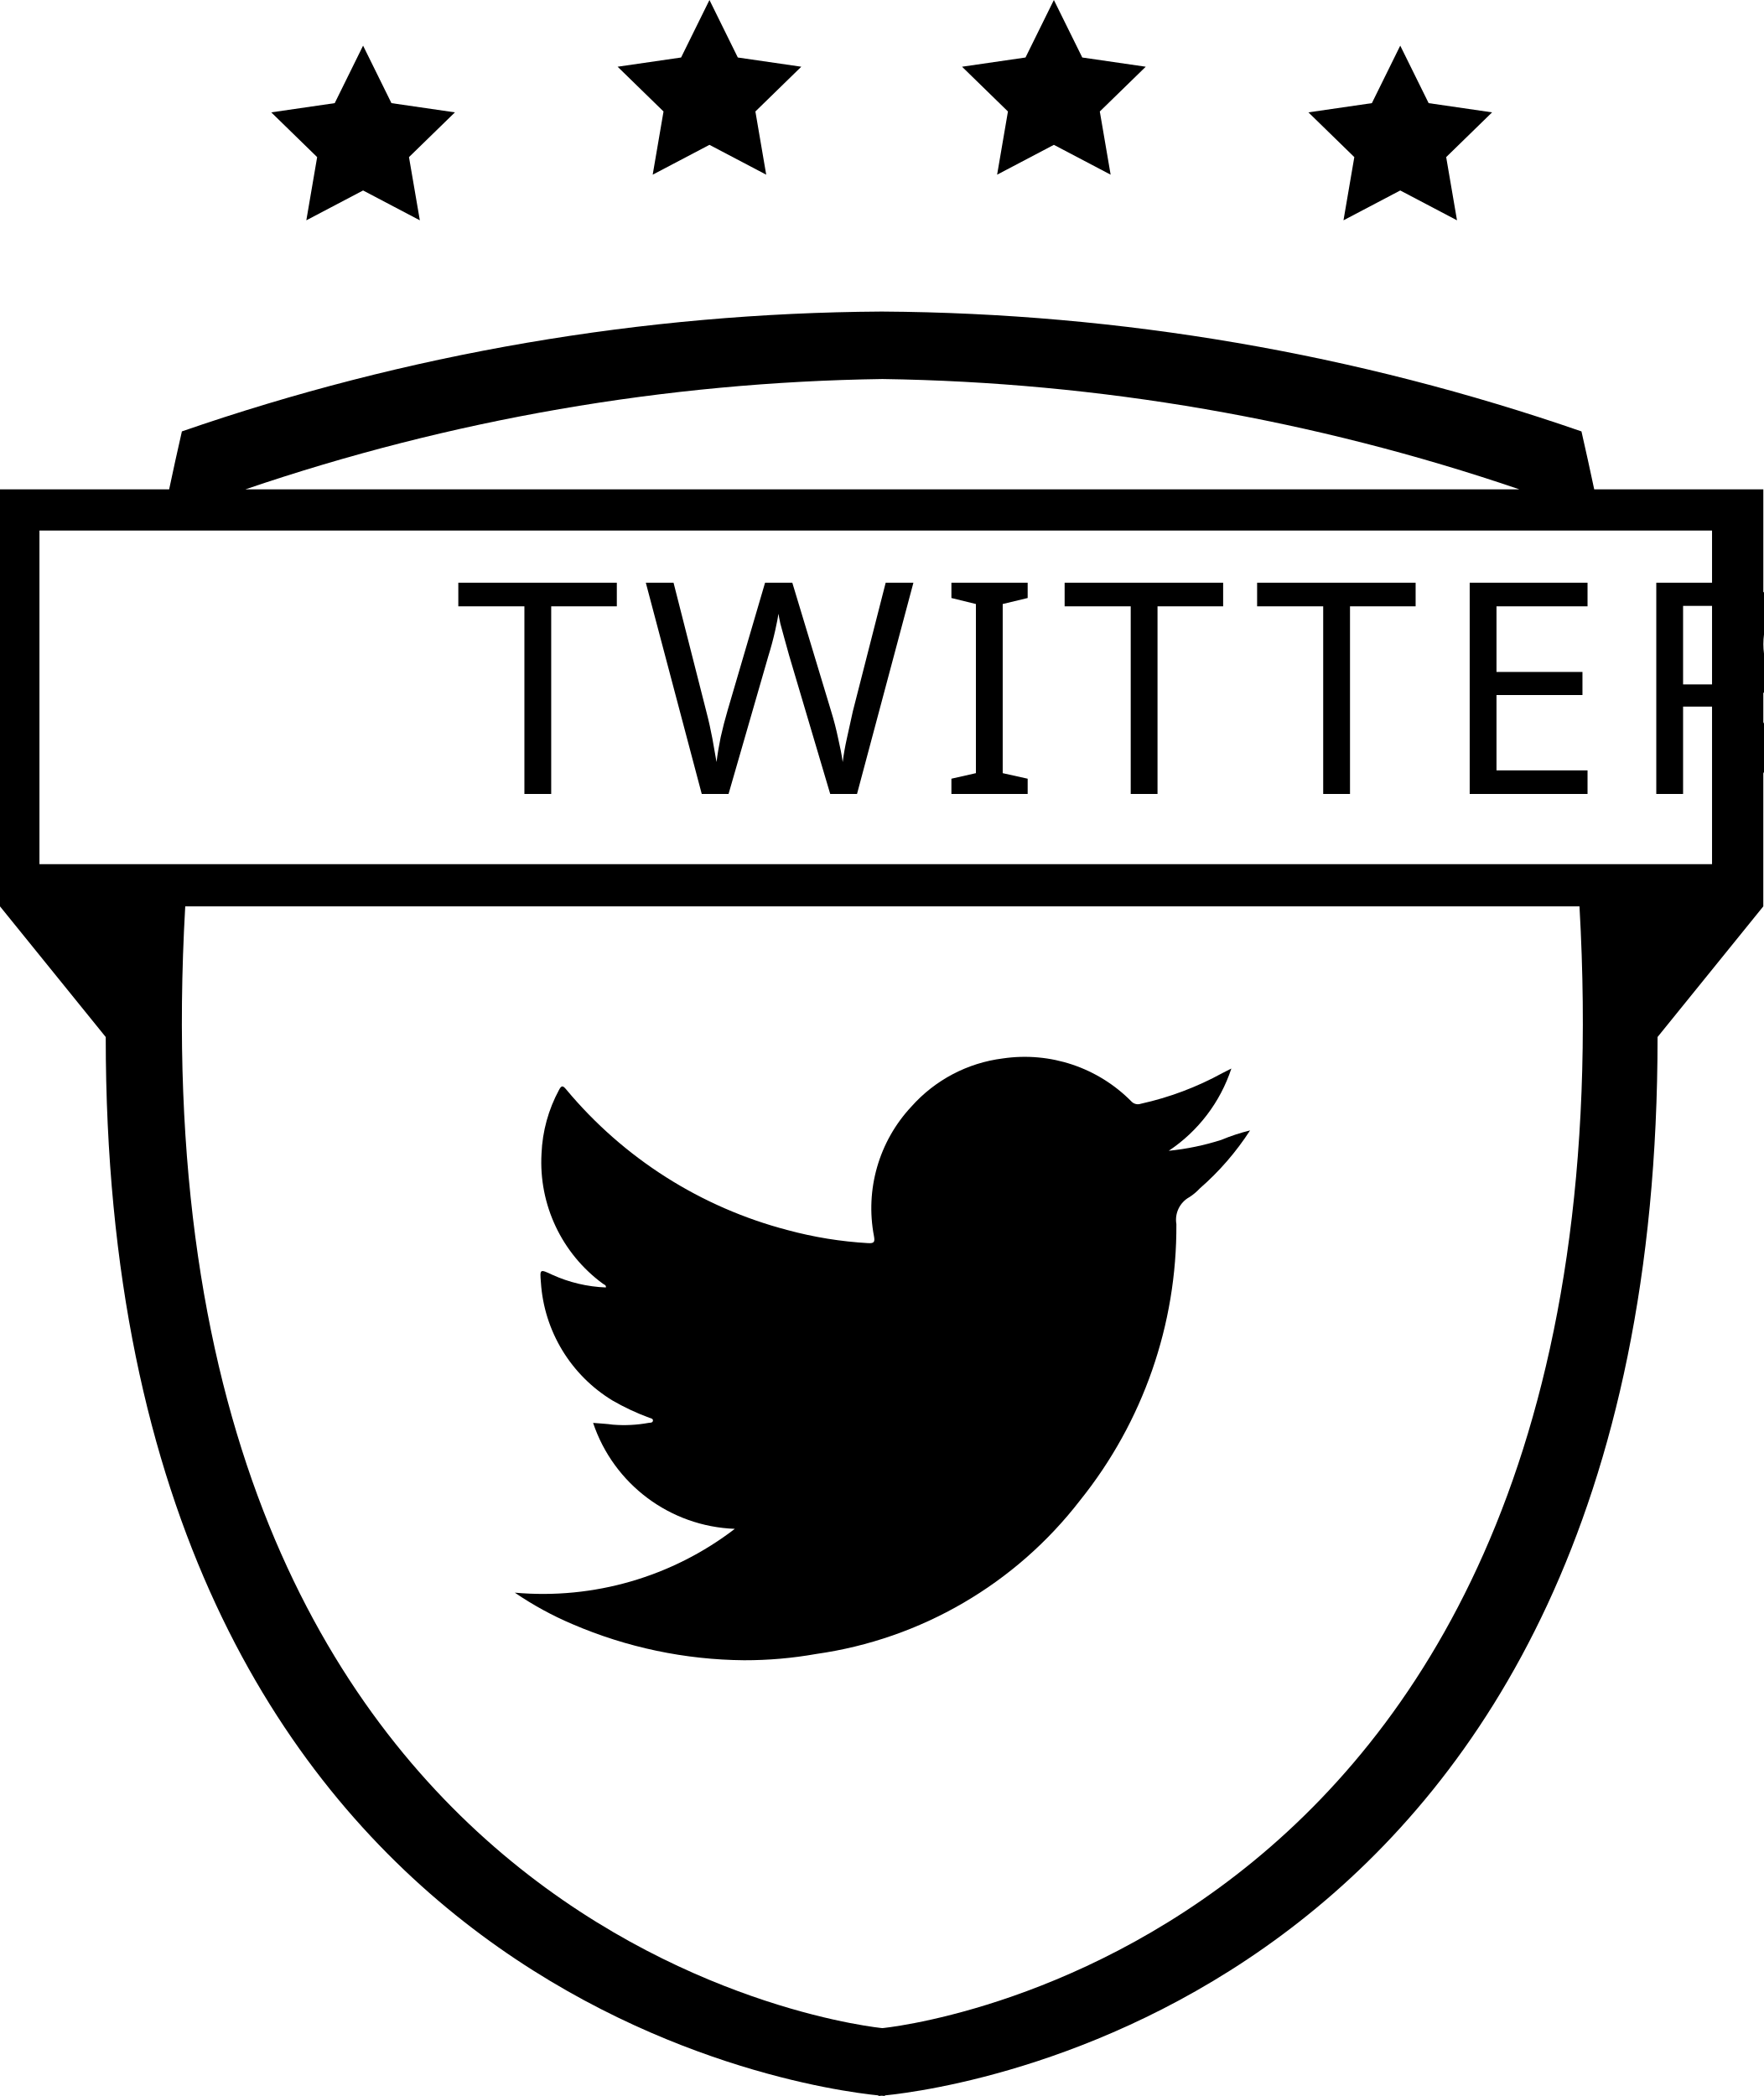
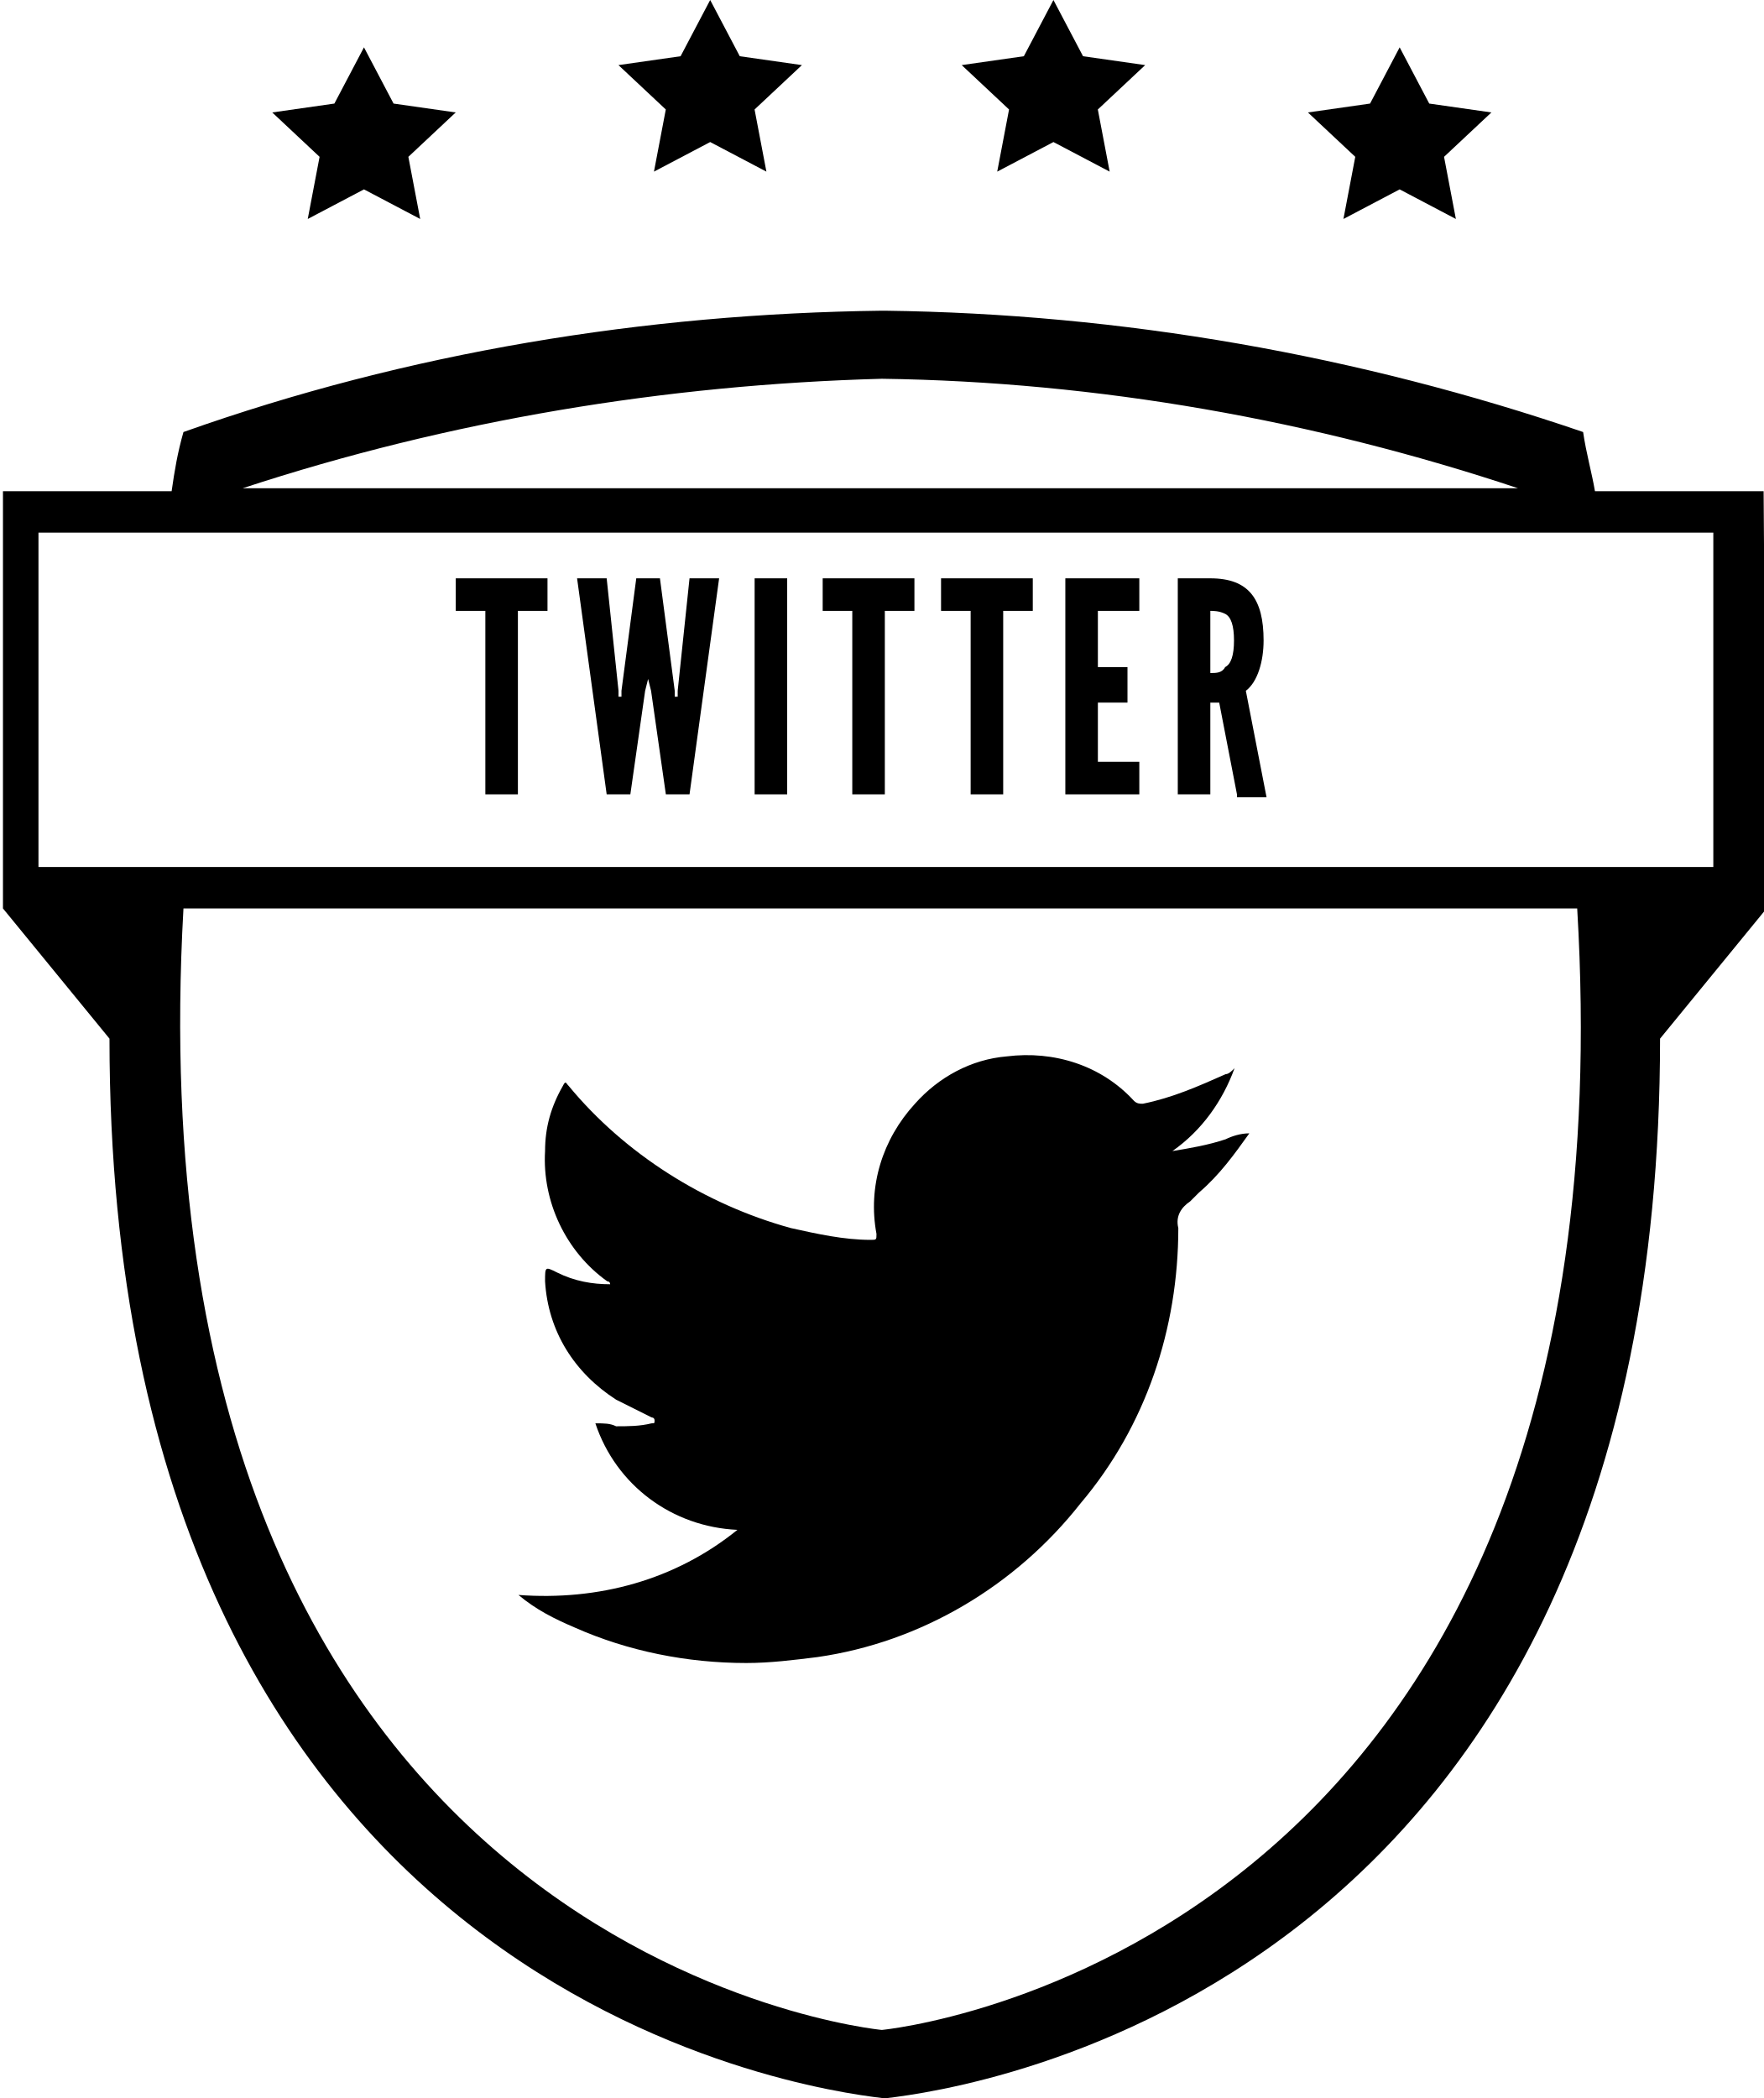
- <svg xmlns="http://www.w3.org/2000/svg" width="59.619" height="70.867" viewBox="0 0 59.619 70.867">
-   <g id="Group_567" data-name="Group 567" transform="translate(-993.58 -2518)">
-     <g id="Group_307" data-name="Group 307" transform="translate(993.58 2518)">
-       <g id="Group_305" data-name="Group 305" transform="translate(15.402 17.844)">
-         <text id="TWITTER" transform="translate(0 9)" font-size="10" font-family="LeagueGothic-Regular, League Gothic" letter-spacing="0.075em">
-           <tspan x="0" y="0">TWITTER</tspan>
-         </text>
+ <svg xmlns="http://www.w3.org/2000/svg" version="1.1" id="Layer_1" x="0px" y="0px" viewBox="-275 361.1 59.6 70.9" style="enable-background:new -275 361.1 59.6 70.9;" xml:space="preserve">
+   <style type="text/css">
+ 	.st0{enable-background:new    ;}
+ </style>
+   <g id="Group_567" transform="translate(-993.58 -2518)">
+     <g id="Group_307" transform="translate(993.58 2518)">
+       <g id="Group_305" transform="translate(15.402 17.844)">
+         <g class="st0">
+           <path d="M-275,363.9v-1.1h3.1v1.1h-1v6.2h-1.1v-6.2H-275z" />
+           <path d="M-269.1,370.1h-0.8l-1-7.3h1l0.4,3.8l0,0.2h0.1l0-0.2l0.5-3.8h0.8l0.5,3.8l0,0.2h0.1l0-0.2l0.4-3.8h1l-1,7.3h-0.8      l-0.5-3.5l-0.1-0.4h0l-0.1,0.4L-269.1,370.1z" />
+           <path d="M-264.9,362.8h1.1v7.3h-1.1V362.8z" />
+           <path d="M-262.6,363.9v-1.1h3.1v1.1h-1v6.2h-1.1v-6.2H-262.6z" />
+           <path d="M-258.6,363.9v-1.1h3.1v1.1h-1v6.2h-1.1v-6.2H-258.6z" />
+           <path d="M-254.4,362.8h2.5v1.1h-1.4v1.9h1v1.2h-1v2h1.4v1.1h-2.5V362.8z" />
+           <path d="M-248.6,370.1l-0.6-3.1h-0.3v3.1h-1.1v-7.3h1.1c1.3,0,1.8,0.7,1.8,2.1c0,0.7-0.2,1.4-0.6,1.7l0.7,3.6H-248.6z       M-249.5,366c0.2,0,0.4,0,0.5-0.2c0.2-0.1,0.3-0.4,0.3-0.9c0-0.5-0.1-0.8-0.3-0.9c-0.2-0.1-0.4-0.1-0.5-0.1V366z" />
+         </g>
      </g>
-       <g id="Group_306" data-name="Group 306" transform="translate(0 0)">
-         <path id="Path_230" data-name="Path 230" d="M1634.352-666.481h-5.718q-.205-.969-.431-1.959a73.639,73.639,0,0,0-23.634-4.052h-.051a73.636,73.636,0,0,0-23.635,4.052q-.227.992-.431,1.959h-5.719v14.1l3.575,4.418c-.012,32.3,23.6,35.531,26.125,35.784v.019l.109-.009.109.009v-.019c2.528-.253,26.137-3.484,26.125-35.785l3.575-4.417Zm-29.784-3.73a69.889,69.889,0,0,1,21.536,3.73h-43.074a69.889,69.889,0,0,1,21.537-3.73m-28.5,5.123h56.551v11.28h-56.551Zm28.5,50.634s-25.594-2.4-23.571-37.927h47.14c2.024,35.527-23.57,37.927-23.57,37.927" transform="translate(-1574.733 683.026)" />
-         <path id="Path_231" data-name="Path 231" d="M1733.893-751.215l.959,1.944,2.146.312-1.552,1.513.366,2.137-1.919-1.009-1.919,1.009.366-2.137-1.552-1.513,2.146-.312Z" transform="translate(-1709.906 751.215)" />
-         <path id="Path_232" data-name="Path 232" d="M1646.366-739.69l.959,1.944,2.146.312-1.553,1.513.367,2.137-1.919-1.009-1.919,1.009.366-2.137-1.552-1.513,2.146-.312Z" transform="translate(-1634.09 741.233)" />
-         <path id="Path_233" data-name="Path 233" d="M1820.914-751.215l-.959,1.944-2.146.312,1.552,1.513-.366,2.137,1.919-1.009,1.919,1.009-.366-2.137,1.553-1.513-2.146-.312Z" transform="translate(-1785.282 751.215)" />
-         <path id="Path_234" data-name="Path 234" d="M1908.439-739.69l-.959,1.944-2.146.312,1.552,1.513-.366,2.137,1.919-1.009,1.919,1.009-.366-2.137,1.552-1.513-2.145-.312Z" transform="translate(-1861.096 741.233)" />
+       <g id="Group_306" transform="translate(0 0)">
+         <g id="Path_230">
+           <path d="M-215.4,377.7h-5.7c-0.1-0.6-0.3-1.3-0.4-2c-7.6-2.6-15.6-4-23.6-4.1h-0.1c-8,0.1-16,1.4-23.6,4.1      c-0.2,0.7-0.3,1.3-0.4,2h-5.7v14.1l3.6,4.4c0,32.3,23.6,35.5,26.1,35.8v0l0.1,0l0.1,0v0c2.5-0.3,26.1-3.5,26.1-35.8l3.6-4.4      L-215.4,377.7z M-245.2,373.9c7.3,0.1,14.6,1.4,21.5,3.7h-43.1C-259.8,375.3-252.5,374.1-245.2,373.9 M-273.7,379.1h56.6v11.3      h-56.6V379.1z M-245.2,429.7c0,0-25.6-2.4-23.6-37.9h47.1C-219.6,427.3-245.2,429.7-245.2,429.7" />
+         </g>
+         <g id="Path_231">
+           <path d="M-251,361.1l1,1.9l2.1,0.3l-1.6,1.5l0.4,2.1l-1.9-1l-1.9,1l0.4-2.1l-1.6-1.5l2.1-0.3L-251,361.1z" />
+         </g>
+         <g id="Path_232">
+           <path d="M-262.7,362.7l1,1.9l2.1,0.3l-1.6,1.5l0.4,2.1l-1.9-1l-1.9,1l0.4-2.1l-1.6-1.5l2.1-0.3L-262.7,362.7z" />
+         </g>
+         <g id="Path_233">
+           <path d="M-239.4,361.1l-1,1.9l-2.1,0.3l1.6,1.5l-0.4,2.1l1.9-1l1.9,1l-0.4-2.1l1.6-1.5l-2.1-0.3L-239.4,361.1z" />
+         </g>
+         <g id="Path_234">
+           <path d="M-227.7,362.7l-1,1.9l-2.1,0.3l1.6,1.5l-0.4,2.1l1.9-1l1.9,1l-0.4-2.1l1.6-1.5l-2.1-0.3L-227.7,362.7z" />
+         </g>
      </g>
    </g>
-     <path id="Path_238" data-name="Path 238" d="M1729.645-481.675a9.27,9.27,0,0,1-1.7,1.961,1.814,1.814,0,0,1-.348.292.875.875,0,0,0-.443.915,14.773,14.773,0,0,1-3.251,9.332,13.686,13.686,0,0,1-8.923,5.2,13.791,13.791,0,0,1-2.441.213,15.013,15.013,0,0,1-5.806-1.221,11.249,11.249,0,0,1-1.947-1.064,10.656,10.656,0,0,0,7.439-2.158,5.257,5.257,0,0,1-4.792-3.582c.256.022.465.03.671.06a4.649,4.649,0,0,0,1.208-.061c.059-.007.135,0,.144-.073s-.073-.082-.124-.1a8.129,8.129,0,0,1-1.235-.578,5.057,5.057,0,0,1-2.429-4c-.037-.454-.038-.454.387-.255a4.842,4.842,0,0,0,1.809.428c.018-.081-.056-.094-.1-.127a5.093,5.093,0,0,1-2.075-4.4,4.95,4.95,0,0,1,.593-2.155c.087-.167.139-.135.241-.014a14.517,14.517,0,0,0,7.489,4.757,13.347,13.347,0,0,0,2.718.44c.2.011.236-.033.2-.232a5.03,5.03,0,0,1,1.265-4.385,4.963,4.963,0,0,1,3.094-1.628,5.069,5.069,0,0,1,4.346,1.456.3.3,0,0,0,.315.077,10.4,10.4,0,0,0,2.763-1.039c.08-.043.162-.083.3-.152a5.36,5.36,0,0,1-2.117,2.781,8.69,8.69,0,0,0,1.775-.368,6.563,6.563,0,0,1,.979-.322Z" transform="translate(-693.8 3037.896)" />
+     <g id="Path_238">
+       <path d="M760.8,2917.4c-0.5,0.7-1,1.4-1.7,2c-0.1,0.1-0.2,0.2-0.3,0.3c-0.3,0.2-0.5,0.5-0.4,0.9c0,3.4-1.1,6.7-3.3,9.3    c-2.2,2.8-5.4,4.7-8.9,5.2c-0.8,0.1-1.6,0.2-2.4,0.2c-2,0-4-0.4-5.8-1.2c-0.7-0.3-1.3-0.6-1.9-1.1c2.7,0.2,5.3-0.5,7.4-2.2    c-2.2-0.1-4.1-1.5-4.8-3.6c0.3,0,0.5,0,0.7,0.1c0.4,0,0.8,0,1.2-0.1c0.1,0,0.1,0,0.1-0.1s-0.1-0.1-0.1-0.1    c-0.4-0.2-0.8-0.4-1.2-0.6c-1.4-0.9-2.3-2.3-2.4-4c0-0.5,0-0.5,0.4-0.3c0.6,0.3,1.2,0.4,1.8,0.4c0-0.1-0.1-0.1-0.1-0.1    c-1.4-1-2.2-2.7-2.1-4.4c0-0.8,0.2-1.5,0.6-2.2c0.1-0.2,0.1-0.1,0.2,0c1.9,2.3,4.6,4,7.5,4.8c0.9,0.2,1.8,0.4,2.7,0.4    c0.2,0,0.2,0,0.2-0.2c-0.3-1.6,0.2-3.2,1.3-4.4c0.8-0.9,1.9-1.5,3.1-1.6c1.6-0.2,3.2,0.3,4.3,1.5c0.1,0.1,0.2,0.1,0.3,0.1    c1-0.2,1.9-0.6,2.8-1c0.1,0,0.2-0.1,0.3-0.2c-0.4,1.1-1.1,2.1-2.1,2.8c0.6-0.1,1.2-0.2,1.8-0.4    C760.2,2917.5,760.5,2917.4,760.8,2917.4L760.8,2917.4z" />
+     </g>
  </g>
</svg>
